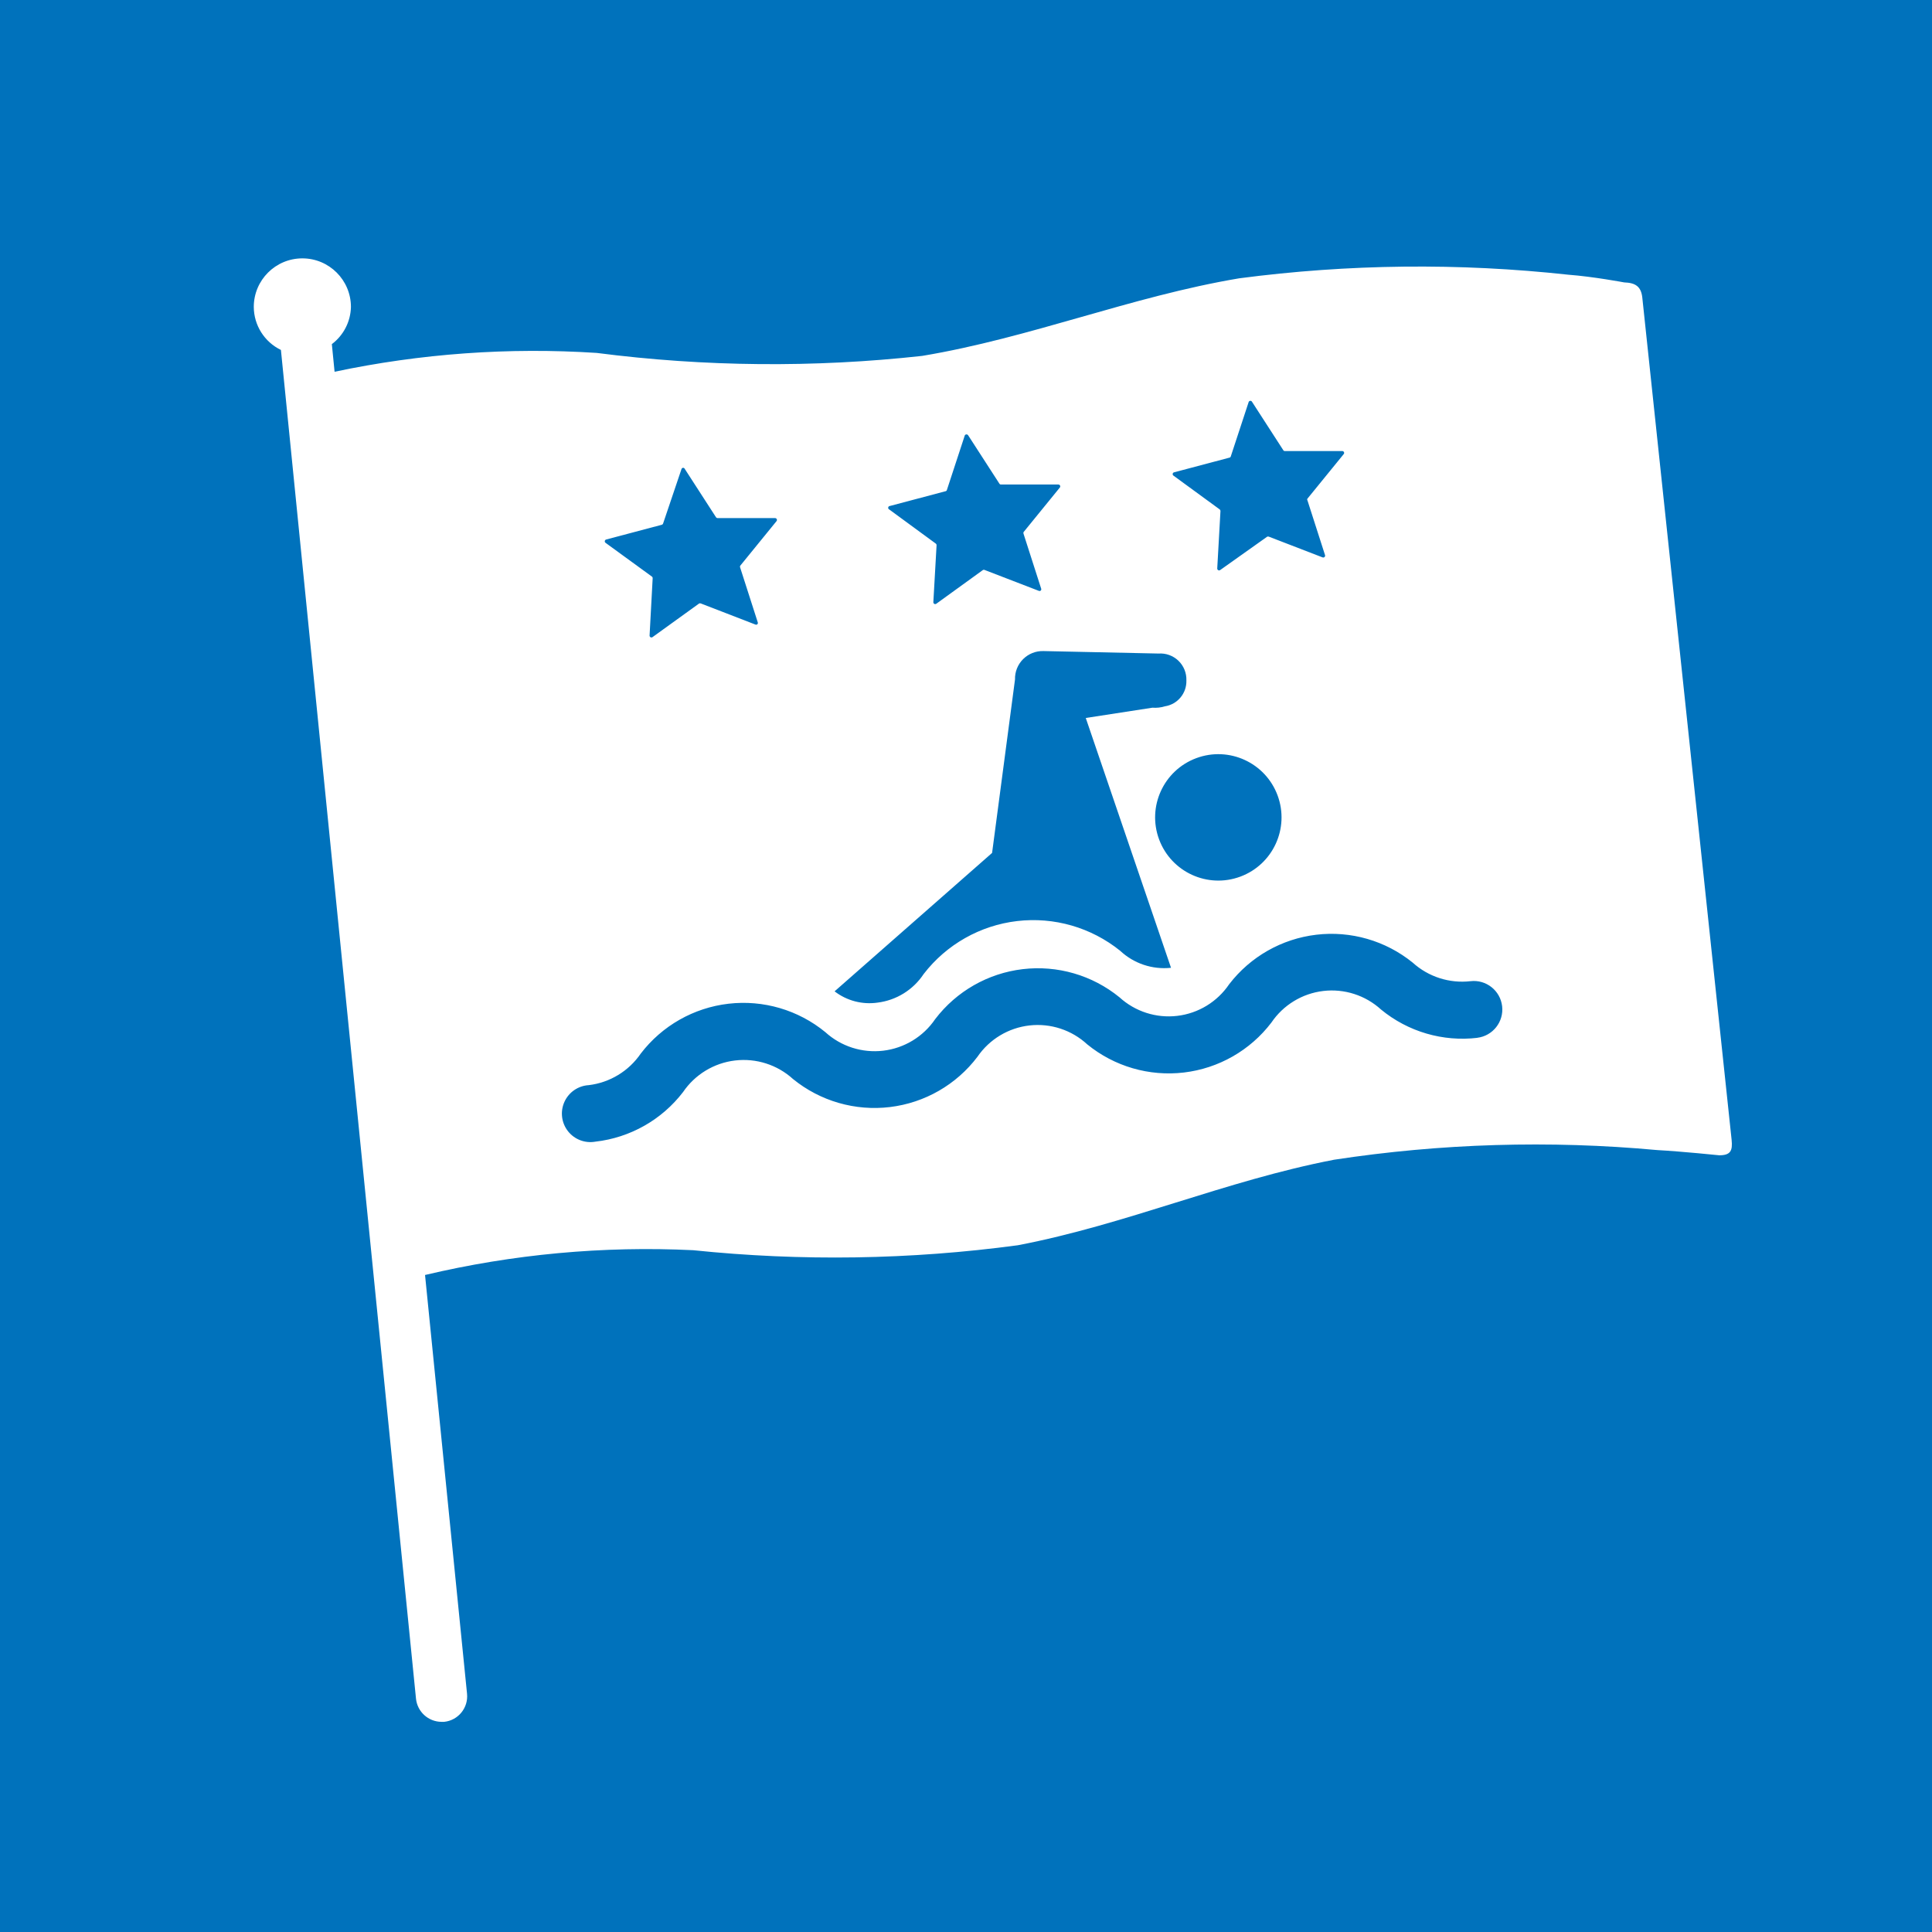
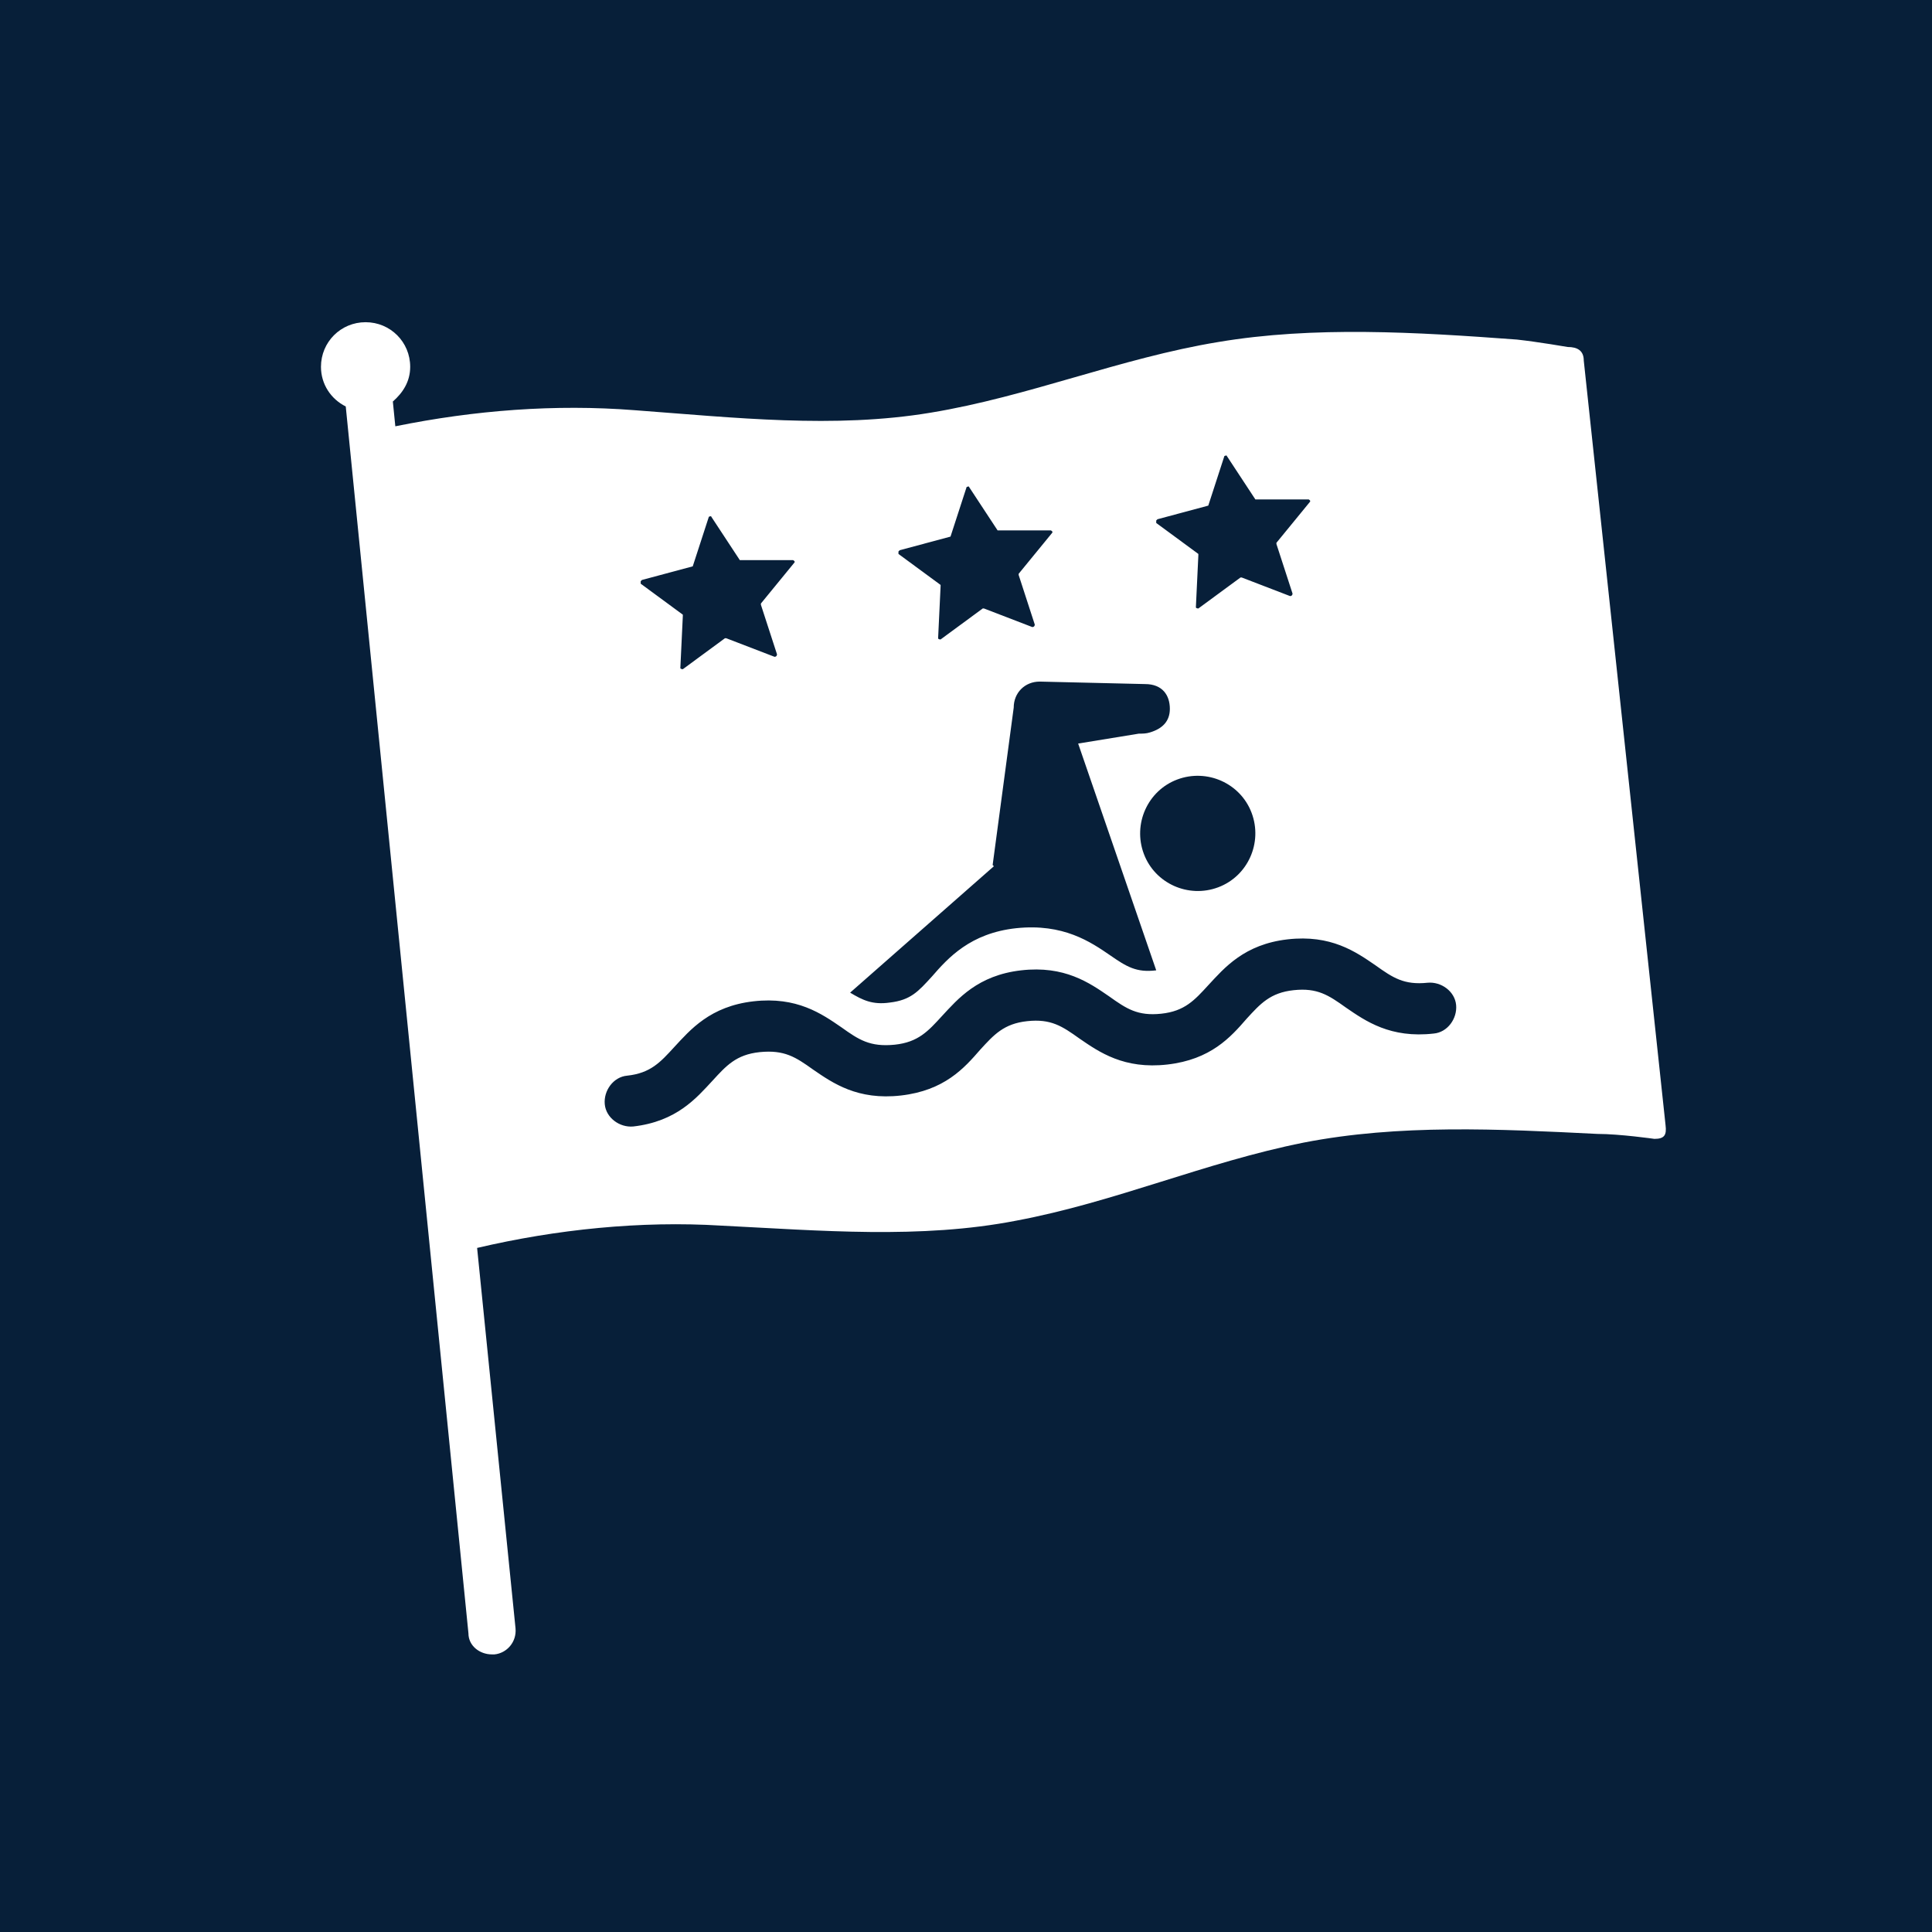
- <svg xmlns="http://www.w3.org/2000/svg" width="5.5mm" height="5.5mm" viewBox="0 0 15.591 15.591">
-   <rect width="15.591" height="15.591" fill="#0072bc" />
-   <path d="M13.253,2.4c-.01-.088-.055-.118-.146-.121,0,0-.25-.047-.45-.062A11.108,11.108,0,0,0,10,2.246c-.874.147-1.683.48-2.558.626a11.061,11.061,0,0,1-2.627-.024A7.787,7.787,0,0,0,2.7,3l-.022-.223a.386.386,0,0,0,.154-.3.392.392,0,1,0-.784,0,.388.388,0,0,0,.219.347L3.357,13.708a.208.208,0,0,0,.206.187l.021,0a.207.207,0,0,0,.185-.226l-.339-3.38a7.756,7.756,0,0,1,2.164-.2,11.065,11.065,0,0,0,2.62-.04c.877-.168,1.675-.521,2.551-.69a10.751,10.751,0,0,1,2.609-.078c.2.011.5.042.5.042.091,0,.109-.036.1-.124ZM9.473,3.812l.449-.119a.013.013,0,0,0,.01-.009l.145-.441a.015.015,0,0,1,.027,0l.252.39a.014.014,0,0,0,.012.007l.464,0a.015.015,0,0,1,.012.024l-.293.36a.012.012,0,0,0,0,.014l.142.442a.015.015,0,0,1-.02.018l-.433-.167a.017.017,0,0,0-.014,0L9.847,4.6a.015.015,0,0,1-.024-.013l.026-.463a.016.016,0,0,0-.006-.013l-.375-.274A.015.015,0,0,1,9.473,3.812Zm.537,3.262a.51.51,0,1,1,.3-.655A.51.51,0,0,1,10.01,7.074ZM7.182,4.083l.449-.119a.013.013,0,0,0,.01-.009l.145-.442a.016.016,0,0,1,.027,0l.252.39a.014.014,0,0,0,.012.007l.464,0a.015.015,0,0,1,.012.024l-.293.36a.017.017,0,0,0,0,.014l.142.442a.014.014,0,0,1-.019.018L7.947,4.6a.016.016,0,0,0-.015,0l-.376.272a.015.015,0,0,1-.024-.013L7.558,4.4a.015.015,0,0,0-.006-.013l-.375-.275A.015.015,0,0,1,7.182,4.083Zm.824,2.8.185-1.4a.223.223,0,0,1,.229-.229l.929.02a.21.21,0,0,1,.225.217A.205.205,0,0,1,9.4,5.7a.266.266,0,0,1-.1.011l-.538.083L9.45,7.81a.52.52,0,0,1-.41-.137,1.117,1.117,0,0,0-1.586.187.523.523,0,0,1-.372.231A.461.461,0,0,1,6.735,8ZM4.891,4.354l.449-.119a.016.016,0,0,0,.011-.01L5.5,3.784a.014.014,0,0,1,.026,0l.252.39a.015.015,0,0,0,.012.007h.465a.015.015,0,0,1,.011.025l-.293.36a.017.017,0,0,0,0,.014l.142.442a.014.014,0,0,1-.019.018L5.656,4.87a.017.017,0,0,0-.014,0l-.377.272a.015.015,0,0,1-.023-.013l.025-.464a.014.014,0,0,0-.006-.012L4.886,4.38A.015.015,0,0,1,4.891,4.354Zm7.033,4.021a1.033,1.033,0,0,1-.779-.228.589.589,0,0,0-.885.105,1.041,1.041,0,0,1-1.486.176.589.589,0,0,0-.886.1A1.042,1.042,0,0,1,6.4,8.708a.592.592,0,0,0-.888.105,1.039,1.039,0,0,1-.707.4.23.23,0,1,1-.054-.456.594.594,0,0,0,.42-.255A1.043,1.043,0,0,1,6.66,8.329a.591.591,0,0,0,.887-.105,1.042,1.042,0,0,1,1.487-.176.589.589,0,0,0,.885-.105A1.041,1.041,0,0,1,11.4,7.768a.594.594,0,0,0,.467.15.23.23,0,1,1,.053.457Z" fill="#fff" />
+ <svg xmlns="http://www.w3.org/2000/svg" viewBox="0 0 15.59 15.59">
+   <defs>
+     <style>
+       .cls-1 {
+         fill: #071f39;
+       }
+ 
+       .cls-1, .cls-2 {
+         stroke-width: 0px;
+       }
+ 
+       .cls-2 {
+         fill: #fff;
+       }
+     </style>
+   </defs>
+   <g id="Firkant">
+     <rect class="cls-1" x="0" y="0" width="15.59" height="15.59" />
+   </g>
+   <g id="ICONS">
+     <path class="cls-2" d="M12.78,2.91c0-.08-.05-.11-.13-.11,0,0-.23-.04-.41-.06-.81-.06-1.64-.11-2.41.02-.79.13-1.53.44-2.32.57-.78.13-1.58.04-2.39-.02-.64-.05-1.29,0-1.93.13l-.02-.2c.08-.07.14-.16.14-.28,0-.2-.16-.36-.36-.36s-.36.16-.36.36c0,.14.08.26.2.32l.99,9.9c0,.1.09.17.19.17,0,0,.01,0,.02,0,.1-.01.18-.1.17-.21l-.31-3.07c.64-.15,1.32-.22,1.97-.18.8.04,1.61.11,2.38-.04.8-.15,1.52-.47,2.32-.63.77-.15,1.57-.11,2.37-.07.18,0,.46.04.46.04.08,0,.1-.03.09-.11l-.66-6.17ZM9.34,4.19l.41-.11s0,0,0,0l.13-.4s.02-.01.02,0l.23.35s0,0,.01,0h.42s.02.01.01.02l-.27.33s0,0,0,.01l.13.4s0,.02-.02.02l-.39-.15s0,0-.01,0l-.34.25s-.02,0-.02-.01l.02-.42s0,0,0-.01l-.34-.25s0-.02,0-.02ZM9.83,7.16c-.24.09-.51-.03-.6-.27-.09-.24.03-.51.27-.6.24-.09.51.03.6.27.09.24-.03.51-.27.6ZM7.26,4.44l.41-.11s0,0,0,0l.13-.4s.02-.01.02,0l.23.35s0,0,.01,0h.42s.02.01.01.02l-.27.33s0,0,0,.01l.13.4s0,.02-.02.02l-.39-.15s0,0-.01,0l-.34.25s-.02,0-.02-.01l.02-.42s0,0,0-.01l-.34-.25s0-.02,0-.02ZM8.01,6.98l.17-1.27c0-.12.09-.21.21-.21l.85.02c.14,0,.2.09.2.2,0,.1-.06.16-.16.19-.03.01-.06.01-.09.01l-.49.08.63,1.83c-.16.02-.24-.03-.37-.12-.16-.11-.38-.26-.76-.22-.37.04-.55.24-.68.39-.11.12-.17.19-.34.21-.14.02-.22-.02-.32-.08l1.16-1.02ZM5.18,4.68l.41-.11s0,0,0,0l.13-.4s.02-.01.02,0l.23.35s0,0,.01,0h.42s.02.01.01.02l-.27.33s0,0,0,.01l.13.4s0,.02-.02.02l-.39-.15s0,0-.01,0l-.34.25s-.02,0-.02-.01l.02-.42s0,0,0-.01l-.34-.25s0-.02,0-.02ZM11.57,8.34c-.35.04-.55-.1-.71-.21-.14-.1-.23-.16-.42-.14-.19.02-.27.11-.38.23-.13.15-.29.33-.64.37-.35.04-.55-.1-.71-.21-.14-.1-.23-.16-.42-.14-.19.02-.27.11-.38.23-.13.15-.29.33-.64.37-.35.04-.55-.1-.71-.21-.14-.1-.23-.16-.43-.14-.19.02-.27.11-.38.23-.13.14-.29.33-.64.37-.11.01-.22-.07-.23-.18-.01-.11.07-.22.18-.23.19-.02.27-.11.38-.23.13-.14.29-.33.64-.37.35-.04.55.1.71.21.14.1.23.16.43.14.19-.02.27-.11.38-.23.13-.14.29-.33.64-.37.35-.04.55.1.71.21.14.1.23.16.42.14.19-.02.27-.11.38-.23.13-.14.29-.33.64-.37.35-.04.55.1.71.21.14.1.23.16.42.14.11-.01.22.07.23.18.01.11-.07.22-.18.23Z" />
+   </g>
</svg>
